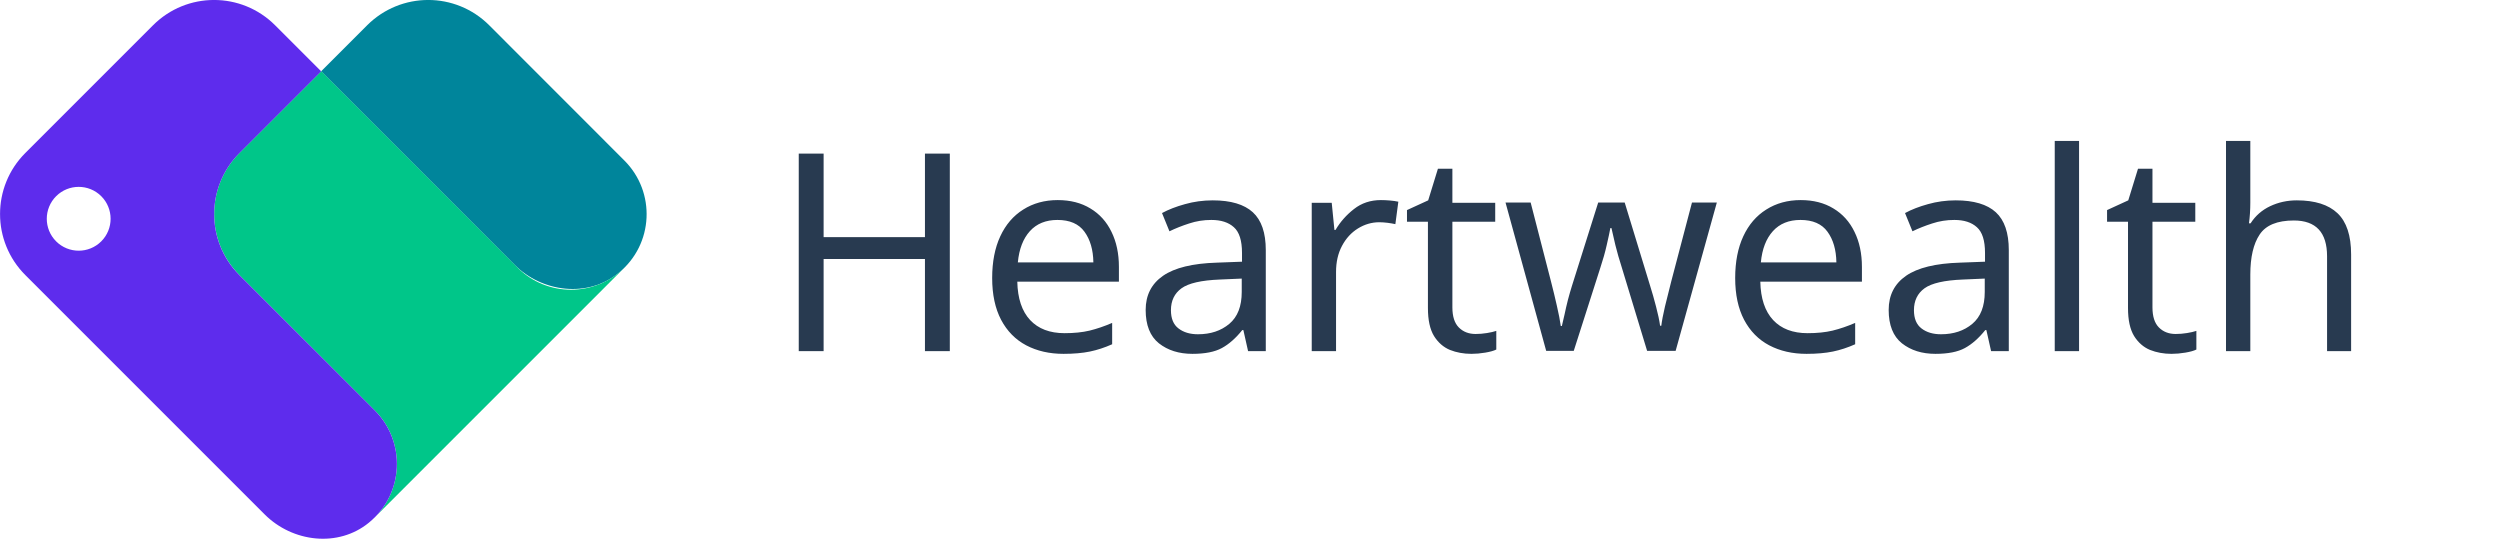
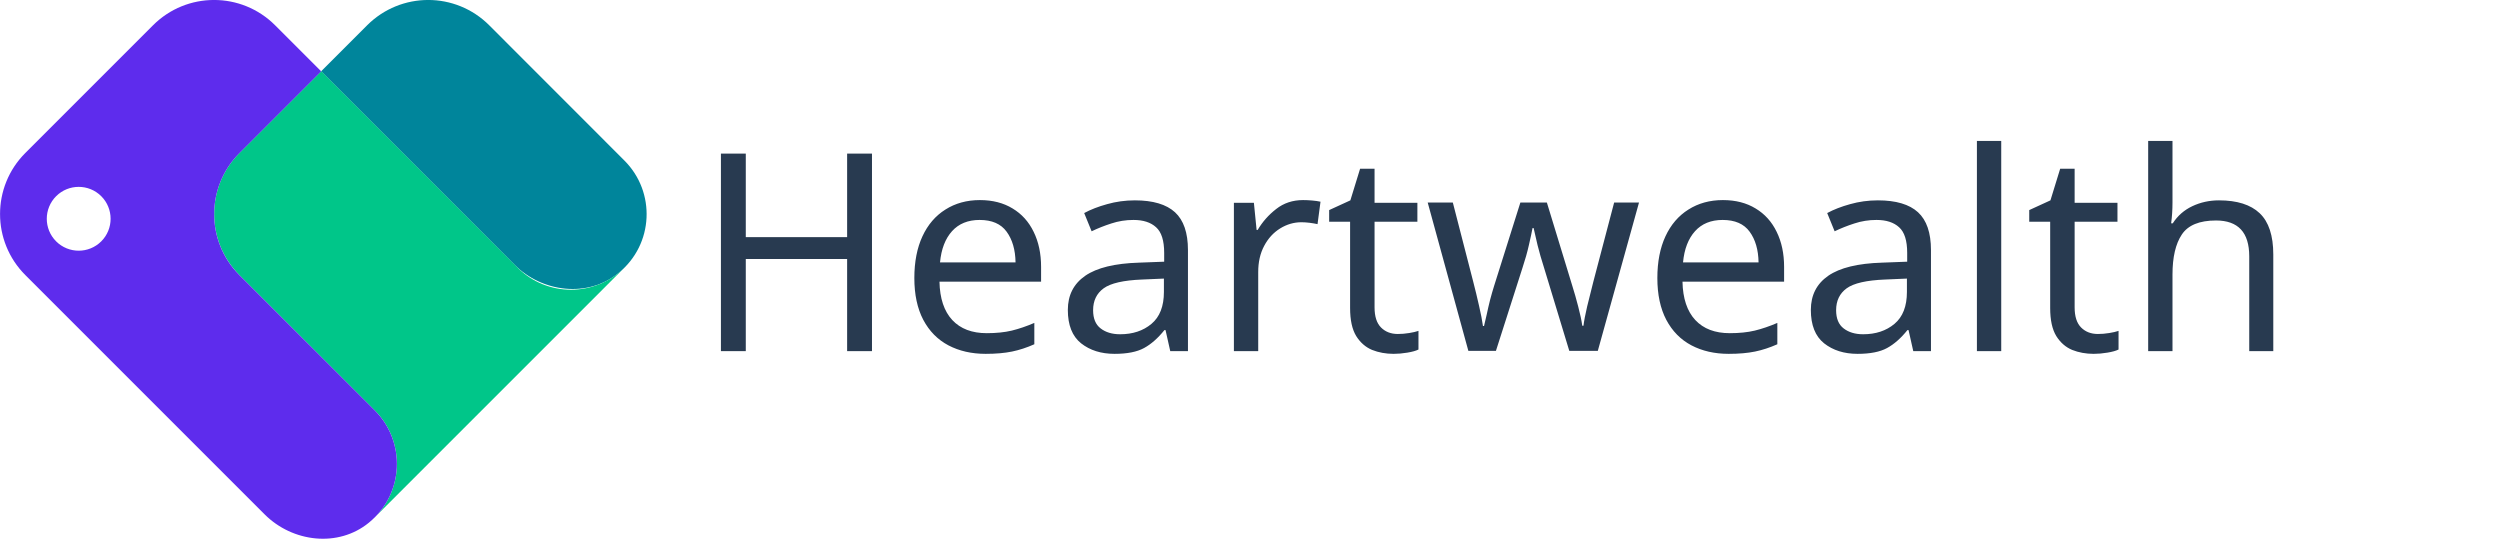
<svg xmlns="http://www.w3.org/2000/svg" version="1.1" id="Layer_1" x="0px" y="0px" viewBox="0 0 289.1 62.3" style="enable-background:new 0 0 289.1 62.3;" xml:space="preserve">
  <style type="text/css">
	.st0{fill:#00859B;}
	.st1{fill:#00C689;}
	.st2{fill:#5E2CED;}
	.st3{fill:#283A50;}
	.st4{font-family:'Montserrat-SemiBold';}
	.st5{font-size:32px;}
</style>
  <g>
    <g>
-       <path class="st0" d="M42.45,2.93l-5.32,5.32l22.35,22.35c3.24,3.24,8.52,3.86,12.06,0.96c4.08-3.33,4.3-9.36,0.67-12.99    L56.58,2.93C52.68-0.98,46.36-0.98,42.45,2.93z" />
+       <path class="st0" d="M42.45,2.93l-5.32,5.32L59.48,30.6c3.24,3.24,8.52,3.86,12.06,0.96c4.08-3.33,4.3-9.36,0.67-12.99L56.58,2.93    C52.68-0.98,46.36-0.98,42.45,2.93z" />
      <path class="st1" d="M59.84,30.94l-22.7-22.7l-9.45,9.45c-3.9,3.9-3.9,10.22,0,14.12l15.64,15.64c3.42,3.42,3.42,8.96,0,12.38    l6.19-6.19l16.51-16.51l6.19-6.19C68.8,34.36,63.25,34.36,59.84,30.94z" />
    </g>
-     <path class="st2" d="M17.69,2.93L2.93,17.69c-3.9,3.9-3.9,10.22,0,14.12l27.67,27.67c3.24,3.24,8.52,3.86,12.06,0.96   c4.08-3.33,4.3-9.36,0.67-12.99L27.69,31.82c-3.9-3.9-3.9-10.22,0-14.12l9.45-9.45l-5.32-5.32C27.92-0.98,21.59-0.98,17.69,2.93z    M11.71,27.91c-1.44,1.44-3.78,1.44-5.22,0c-1.44-1.44-1.44-3.78,0-5.22c1.44-1.44,3.78-1.44,5.22,0   C13.15,24.13,13.15,26.47,11.71,27.91z" />
+     <path class="st2" d="M17.69,2.93L2.93,17.69c-3.9,3.9-3.9,10.22,0,14.12L30.6,59.48c3.24,3.24,8.52,3.86,12.06,0.96   c4.08-3.33,4.3-9.36,0.67-12.99L27.69,31.82c-3.9-3.9-3.9-10.22,0-14.12l9.45-9.45l-5.32-5.32C27.92-0.98,21.59-0.98,17.69,2.93z    M11.71,27.91c-1.44,1.44-3.78,1.44-5.22,0s-1.44-3.78,0-5.22c1.44-1.44,3.78-1.44,5.22,0C13.15,24.13,13.15,26.47,11.71,27.91z" />
  </g>
-   <text transform="matrix(1 0 0 1 89.2582 40.6065)" class="st3 st4 st5">Heartwealth</text>
+   <text transform="matrix(1 0 0 1 80.2582 40.6064)" class="st3 st4 st5">Heartwealth</text>
</svg>
